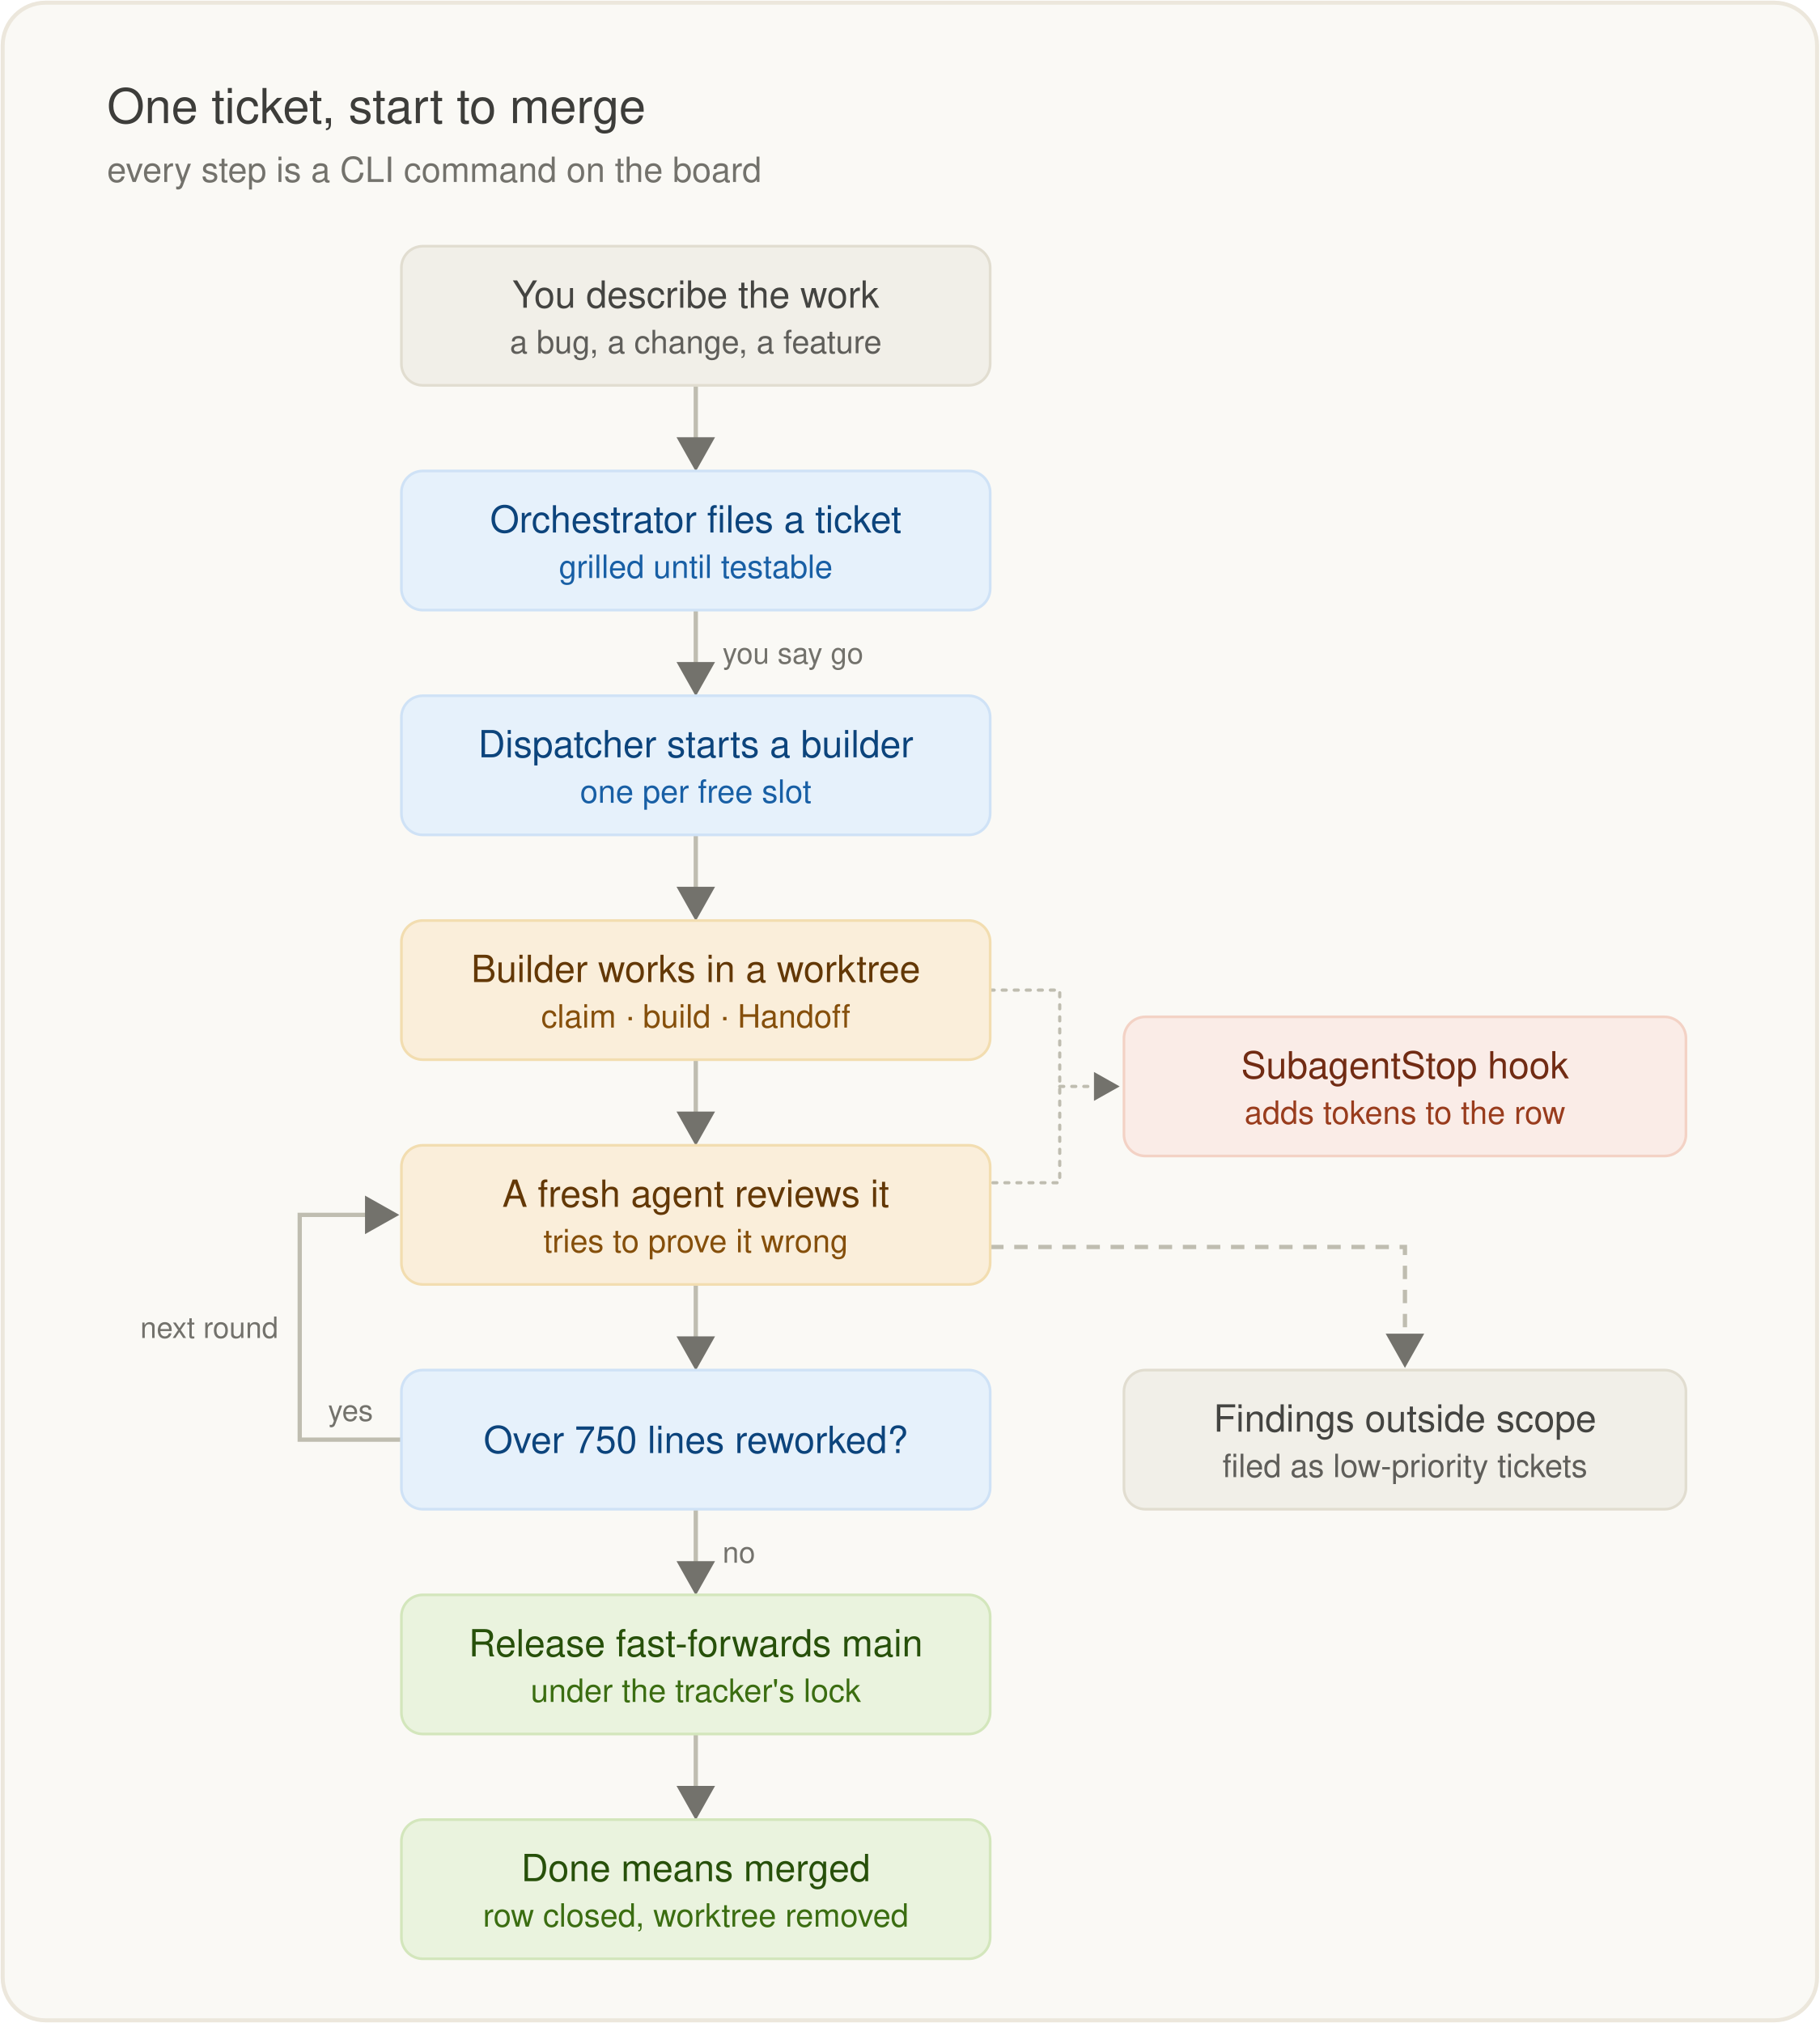
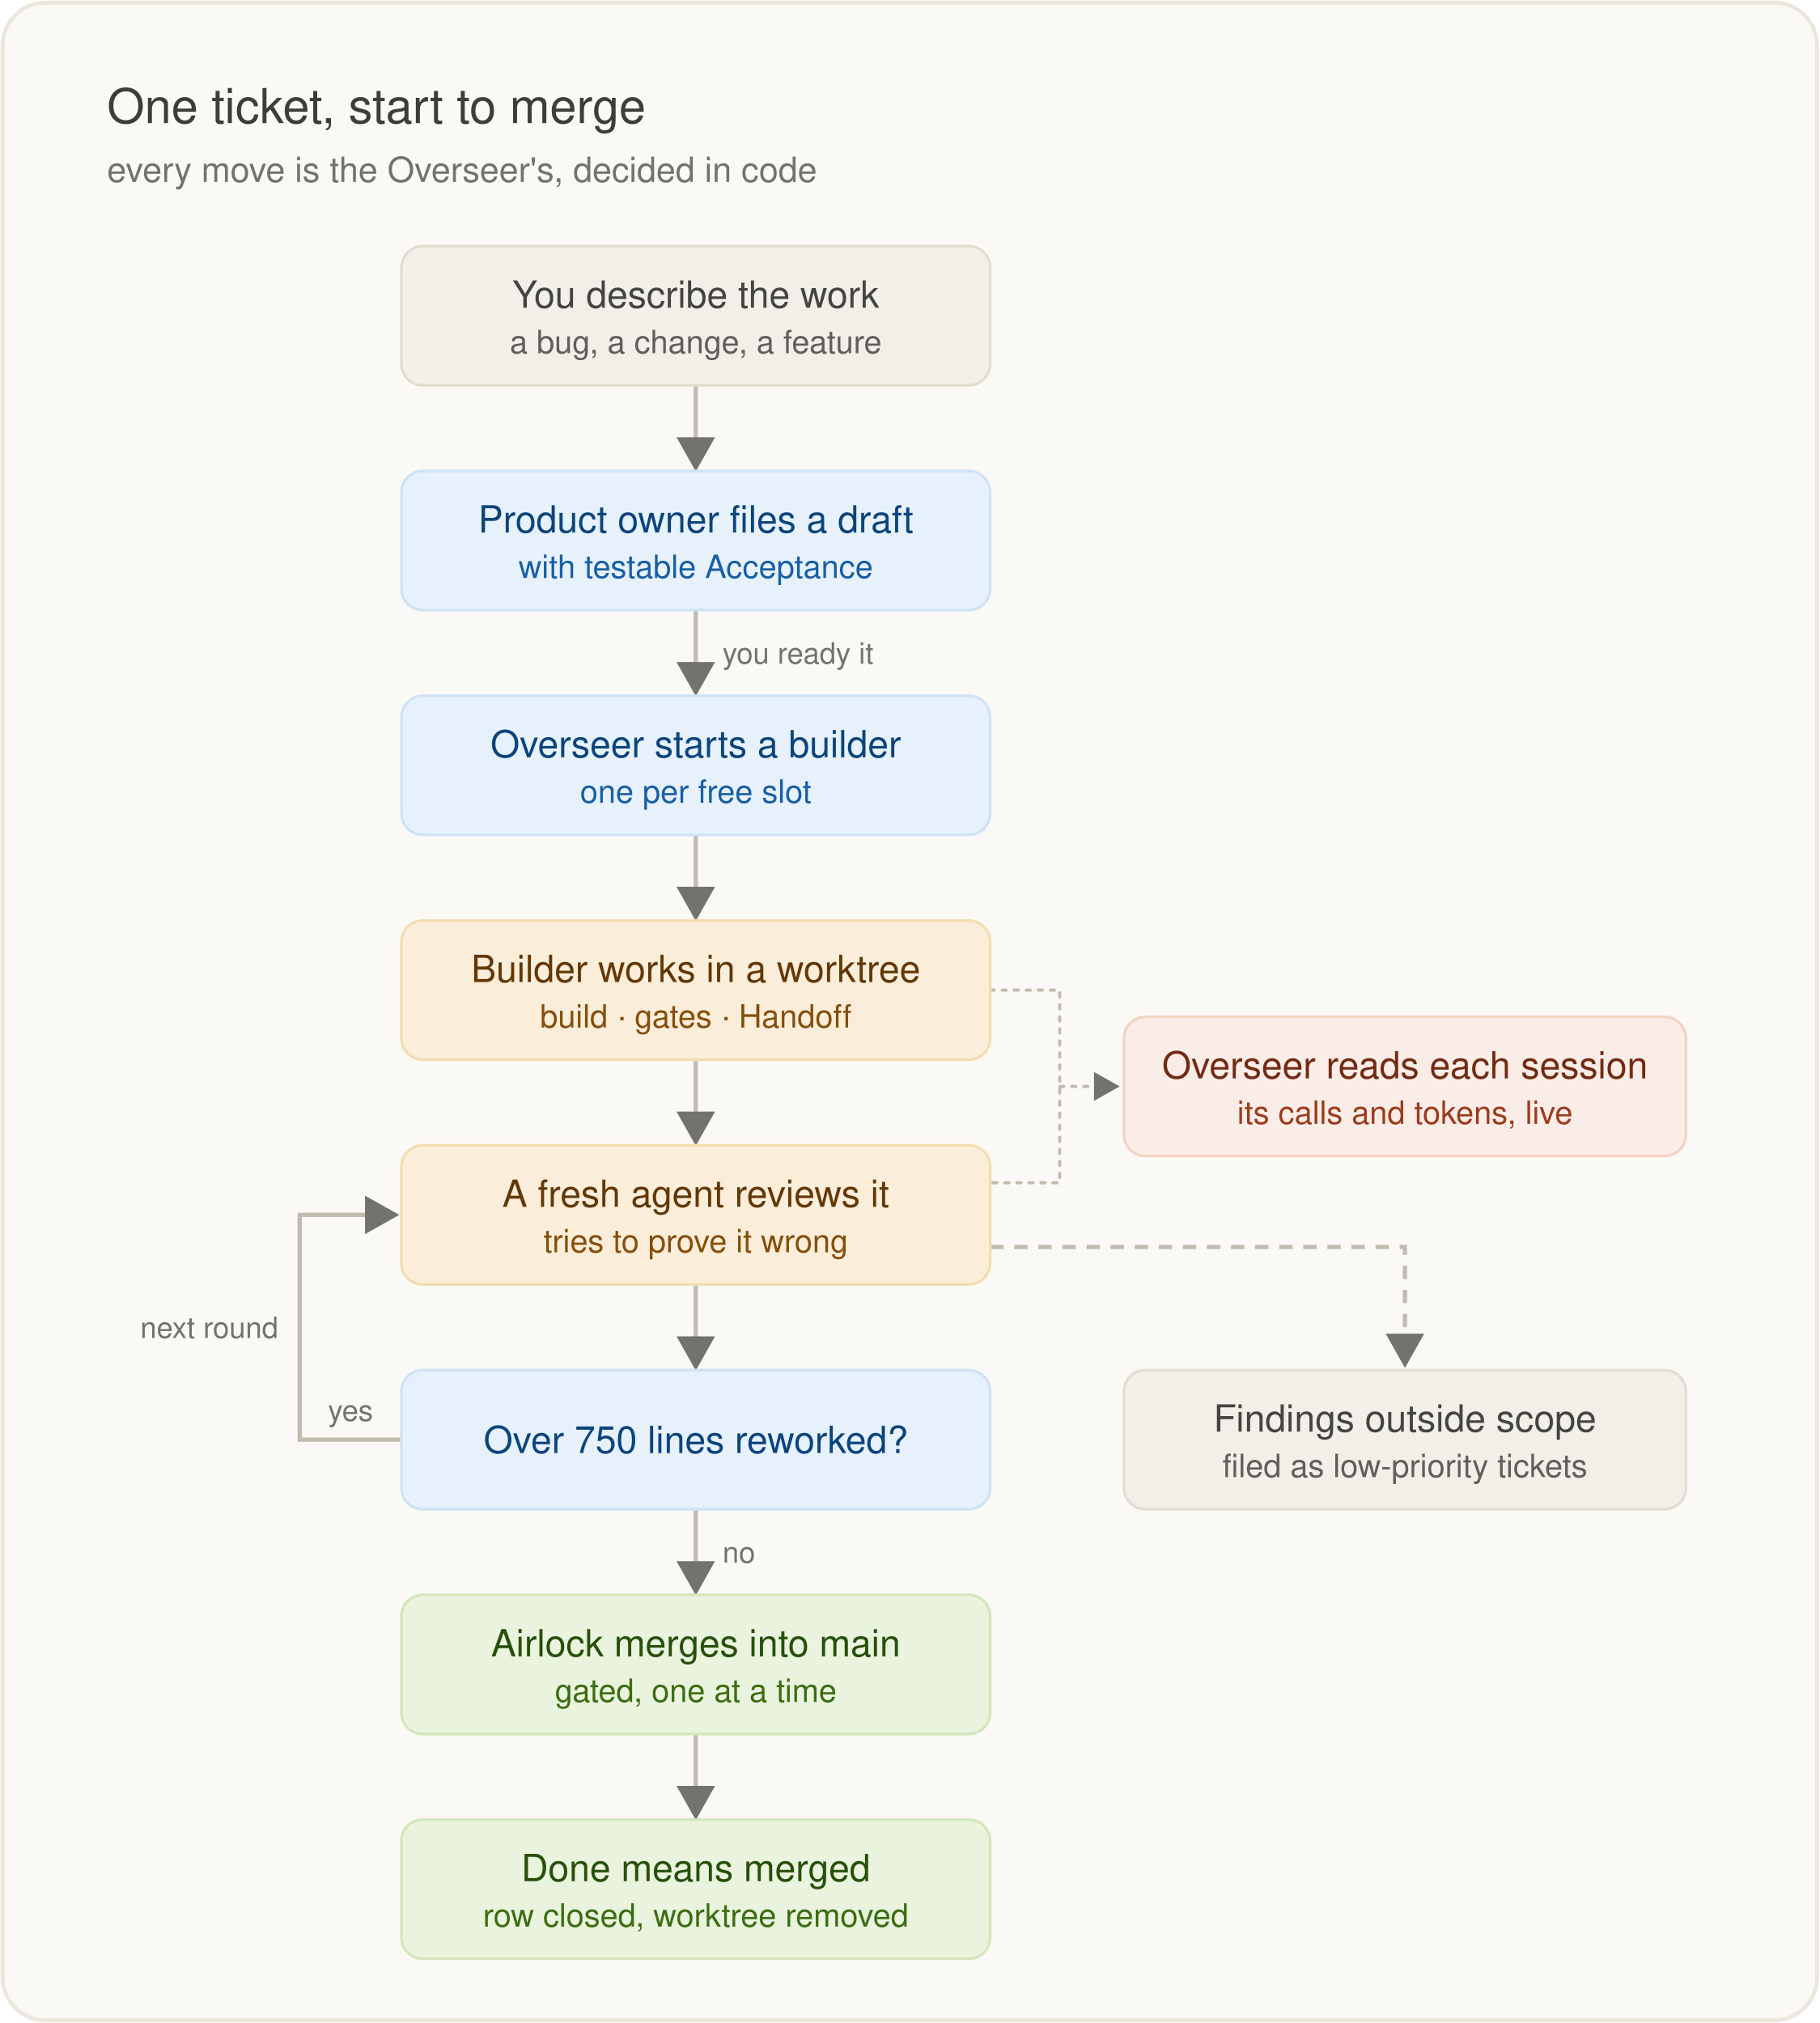
<svg xmlns="http://www.w3.org/2000/svg" width="680" height="756" viewBox="0 0 680 756" role="img" font-family="-apple-system,BlinkMacSystemFont,'Segoe UI',Helvetica,Arial,sans-serif">
  <defs>
    <marker id="ah" markerWidth="9" markerHeight="9" refX="6" refY="4.5" orient="auto">
      <path d="M0,0 L8,4.5 L0,9 z" fill="#73726c" />
    </marker>
  </defs>
  <rect x="1" y="1" width="678" height="754" rx="16" fill="#FAF9F5" stroke="#ECE7DC" stroke-width="1.5" />
  <text x="40" y="46" font-size="18" font-weight="500" fill="#3d3d3a">One ticket, start to merge</text>
-   <text x="40" y="68" font-size="13" fill="#73726c">every step is a CLI command on the board</text>
+   <text x="40" y="68" font-size="13" fill="#73726c">every move is the Overseer's, decided in code</text>
  <g fill="none" stroke="#bfbdb0" stroke-width="1.6" marker-end="url(#ah)">
    <path d="M260,144 L260,173" />
    <path d="M260,228 L260,257" />
    <path d="M260,312 L260,341" />
    <path d="M260,396 L260,425" />
    <path d="M260,480 L260,509" />
    <path d="M260,564 L260,593" />
    <path d="M260,648 L260,677" />
    <path d="M150,538 L112,538 L112,454 L146,454" />
  </g>
-   <text x="270" y="248" font-size="11" fill="#73726c">you say go</text>
+   <text x="270" y="248" font-size="11" fill="#73726c">you ready it</text>
  <text x="270" y="584" font-size="11" fill="#73726c">no</text>
  <text x="131" y="531" font-size="11" fill="#73726c" text-anchor="middle">yes</text>
  <text x="104" y="500" font-size="11" fill="#73726c" text-anchor="end">next round</text>
  <path d="M370,370 L396,370 L396,442 L370,442 M396,406 L416,406" fill="none" stroke="#bfbdb0" stroke-width="1.2" stroke-dasharray="1.5 3" stroke-linecap="round" marker-end="url(#ah)" />
  <path d="M370,466 L525,466 L525,508" fill="none" stroke="#bfbdb0" stroke-width="1.6" stroke-dasharray="5 4" marker-end="url(#ah)" />
  <rect x="150" y="92" width="220" height="52" rx="8" fill="#F1EFE8" stroke="#E1DDD0" />
  <text x="260" y="115" font-size="14" font-weight="500" fill="#444441" text-anchor="middle">You describe the work</text>
  <text x="260" y="132" font-size="12" fill="#5F5E5A" text-anchor="middle">a bug, a change, a feature</text>
  <rect x="150" y="176" width="220" height="52" rx="8" fill="#E6F1FB" stroke="#CFE2F6" />
-   <text x="260" y="199" font-size="14" font-weight="500" fill="#0C447C" text-anchor="middle">Orchestrator files a ticket</text>
-   <text x="260" y="216" font-size="12" fill="#185FA5" text-anchor="middle">grilled until testable</text>
+   <text x="260" y="199" font-size="14" font-weight="500" fill="#0C447C" text-anchor="middle">Product owner files a draft</text>
+   <text x="260" y="216" font-size="12" fill="#185FA5" text-anchor="middle">with testable Acceptance</text>
  <rect x="150" y="260" width="220" height="52" rx="8" fill="#E6F1FB" stroke="#CFE2F6" />
-   <text x="260" y="283" font-size="14" font-weight="500" fill="#0C447C" text-anchor="middle">Dispatcher starts a builder</text>
+   <text x="260" y="283" font-size="14" font-weight="500" fill="#0C447C" text-anchor="middle">Overseer starts a builder</text>
  <text x="260" y="300" font-size="12" fill="#185FA5" text-anchor="middle">one per free slot</text>
  <rect x="150" y="344" width="220" height="52" rx="8" fill="#FAEEDA" stroke="#F2DDB0" />
  <text x="260" y="367" font-size="14" font-weight="500" fill="#633806" text-anchor="middle">Builder works in a worktree</text>
-   <text x="260" y="384" font-size="12" fill="#854F0B" text-anchor="middle">claim · build · Handoff</text>
+   <text x="260" y="384" font-size="12" fill="#854F0B" text-anchor="middle">build · gates · Handoff</text>
  <rect x="150" y="428" width="220" height="52" rx="8" fill="#FAEEDA" stroke="#F2DDB0" />
  <text x="260" y="451" font-size="14" font-weight="500" fill="#633806" text-anchor="middle">A fresh agent reviews it</text>
  <text x="260" y="468" font-size="12" fill="#854F0B" text-anchor="middle">tries to prove it wrong</text>
  <rect x="150" y="512" width="220" height="52" rx="8" fill="#E6F1FB" stroke="#CFE2F6" />
  <text x="260" y="543" font-size="14" font-weight="500" fill="#0C447C" text-anchor="middle">Over 750 lines reworked?</text>
  <rect x="150" y="596" width="220" height="52" rx="8" fill="#EAF3DE" stroke="#D3E6BC" />
-   <text x="260" y="619" font-size="14" font-weight="500" fill="#27500A" text-anchor="middle">Release fast-forwards main</text>
-   <text x="260" y="636" font-size="12" fill="#3B6D11" text-anchor="middle">under the tracker's lock</text>
+   <text x="260" y="619" font-size="14" font-weight="500" fill="#27500A" text-anchor="middle">Airlock merges into main</text>
+   <text x="260" y="636" font-size="12" fill="#3B6D11" text-anchor="middle">gated, one at a time</text>
  <rect x="150" y="680" width="220" height="52" rx="8" fill="#EAF3DE" stroke="#D3E6BC" />
  <text x="260" y="703" font-size="14" font-weight="500" fill="#27500A" text-anchor="middle">Done means merged</text>
  <text x="260" y="720" font-size="12" fill="#3B6D11" text-anchor="middle">row closed, worktree removed</text>
  <rect x="420" y="380" width="210" height="52" rx="8" fill="#FAECE7" stroke="#F3D2C5" />
-   <text x="525" y="403" font-size="14" font-weight="500" fill="#712B13" text-anchor="middle">SubagentStop hook</text>
-   <text x="525" y="420" font-size="12" fill="#993C1D" text-anchor="middle">adds tokens to the row</text>
+   <text x="525" y="403" font-size="14" font-weight="500" fill="#712B13" text-anchor="middle">Overseer reads each session</text>
+   <text x="525" y="420" font-size="12" fill="#993C1D" text-anchor="middle">its calls and tokens, live</text>
  <rect x="420" y="512" width="210" height="52" rx="8" fill="#F1EFE8" stroke="#E1DDD0" />
  <text x="525" y="535" font-size="14" font-weight="500" fill="#444441" text-anchor="middle">Findings outside scope</text>
  <text x="525" y="552" font-size="12" fill="#5F5E5A" text-anchor="middle">filed as low-priority tickets</text>
</svg>
